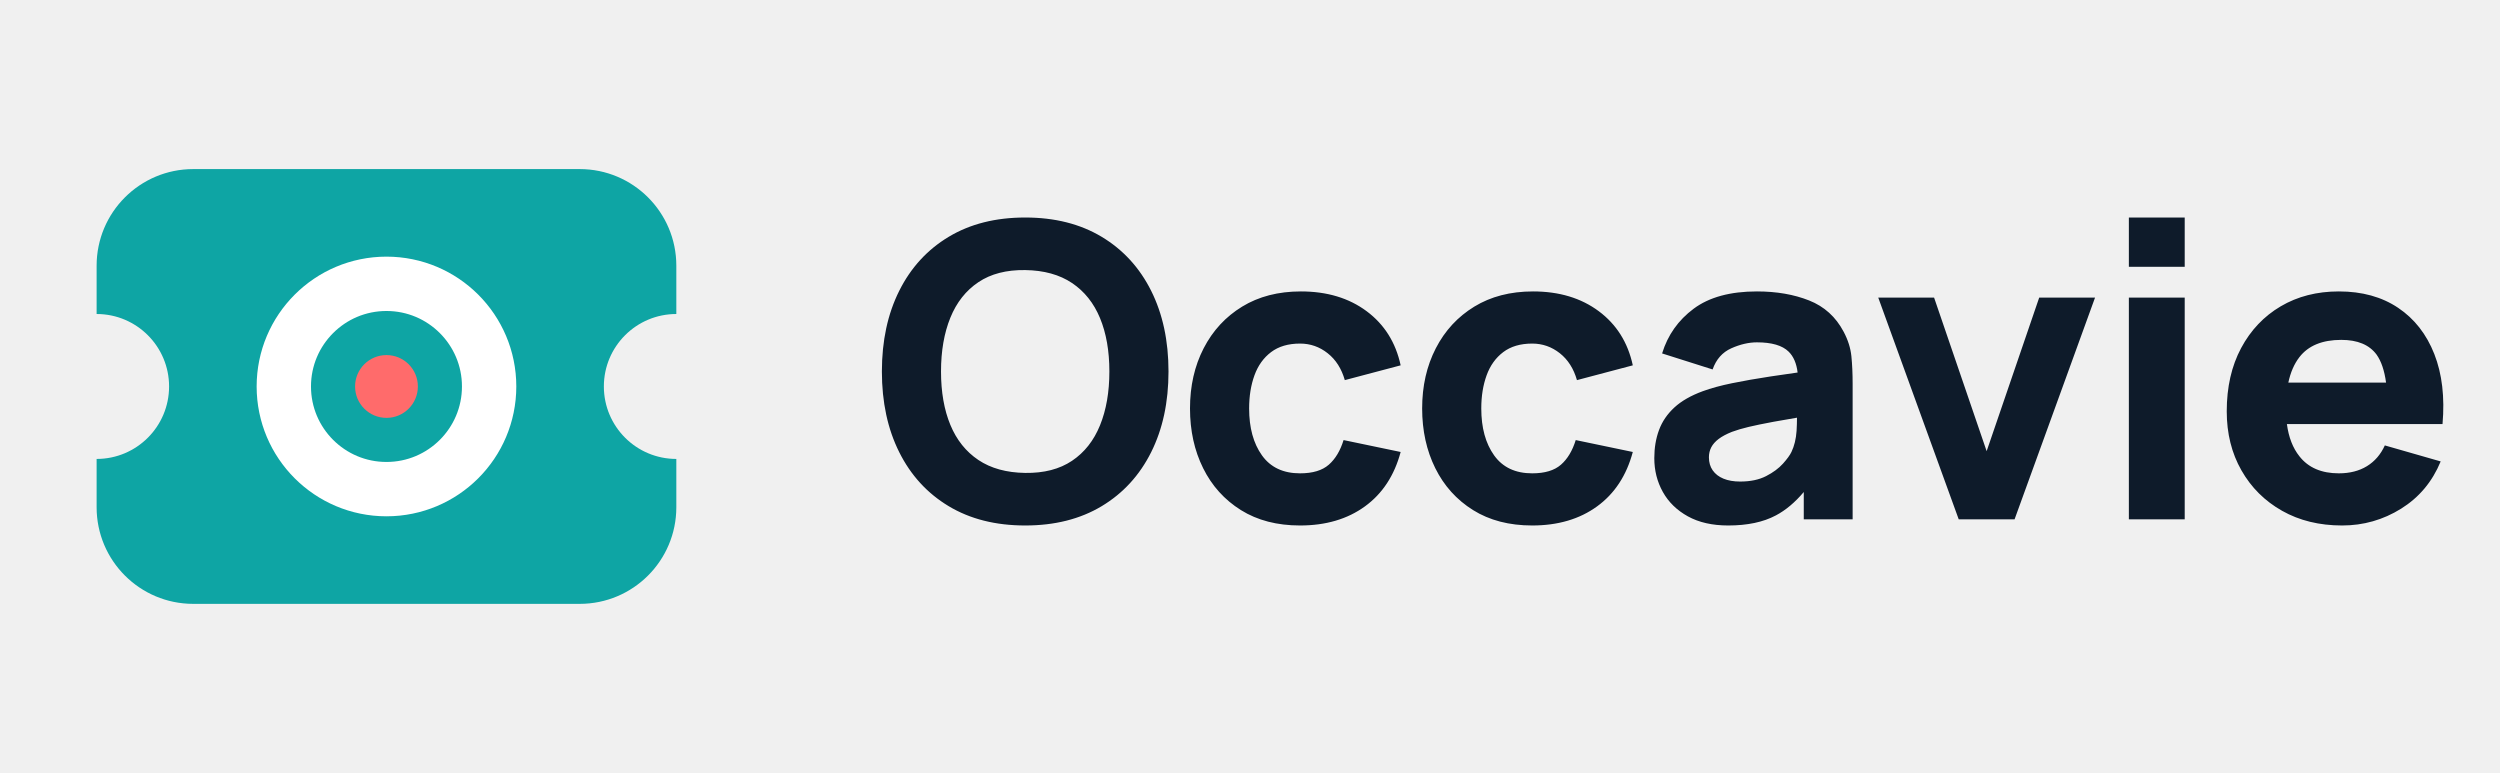
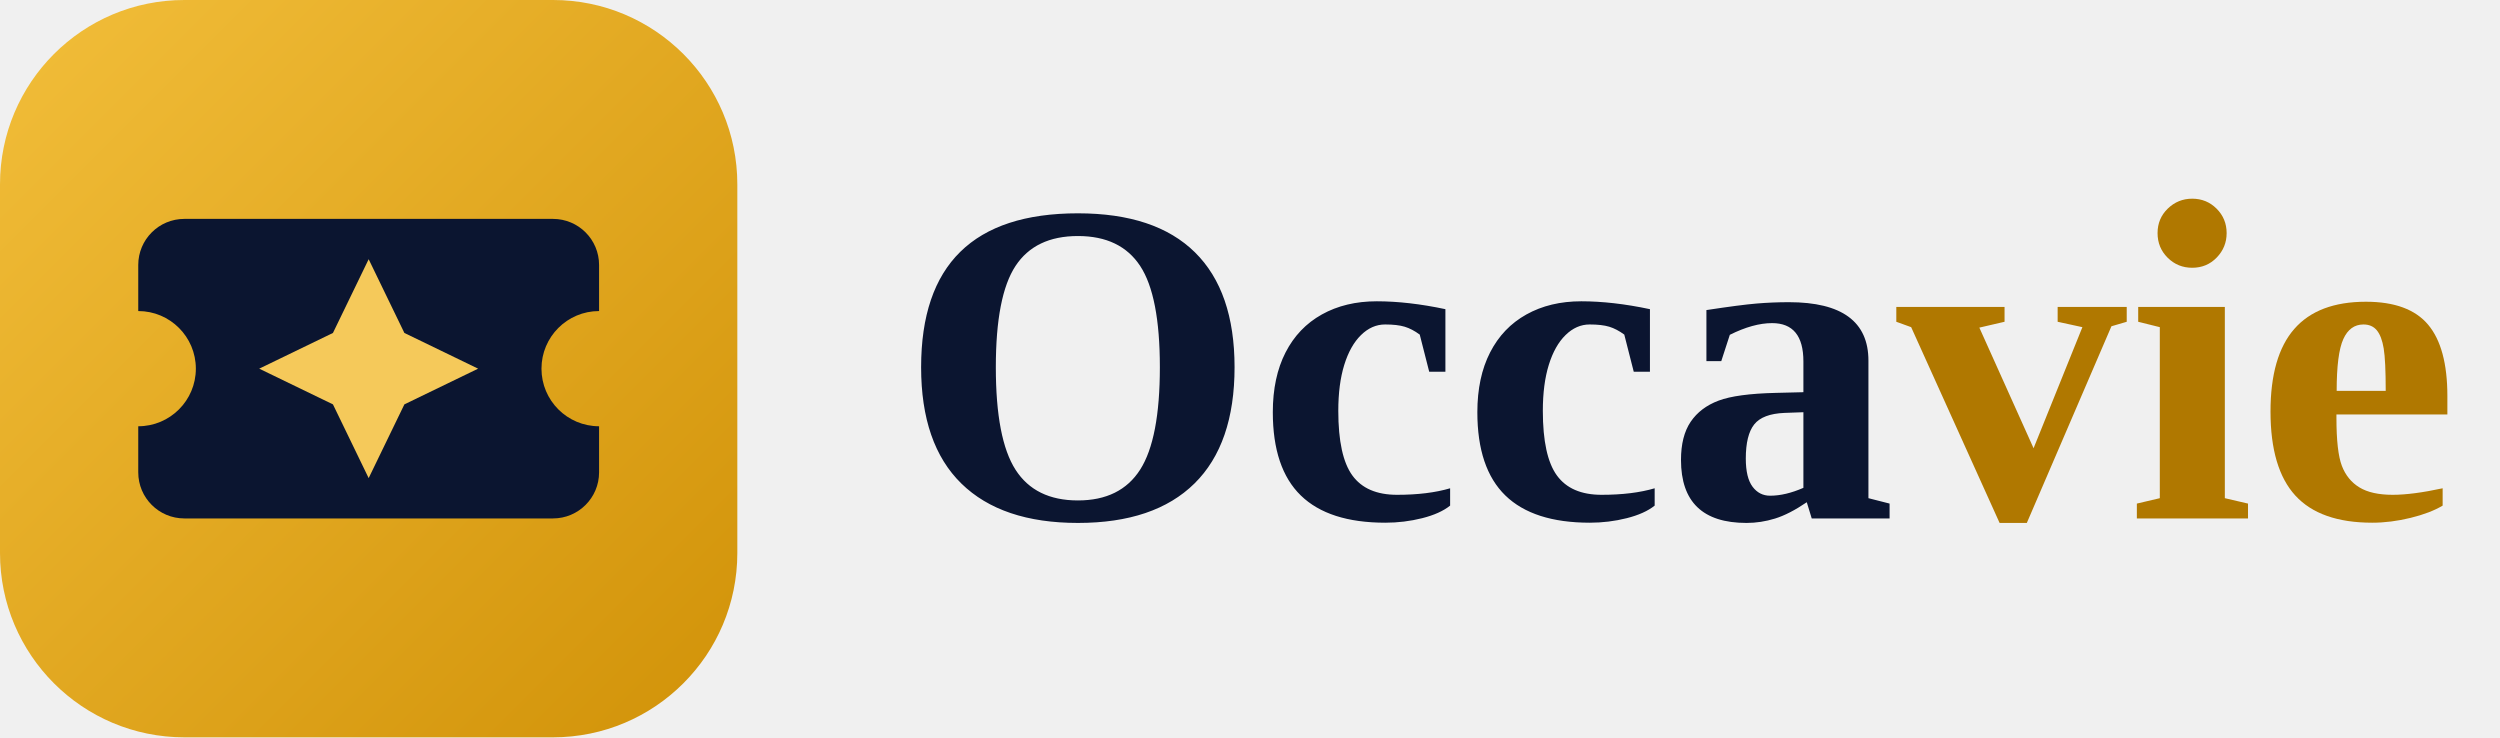
- <svg xmlns="http://www.w3.org/2000/svg" viewBox="0 0 207 64" width="207" height="64" role="img" aria-label="Occavie">
-   <path d="M16 14H48A8 8 0 0 1 56 22V26A6 6 0 0 0 56 38V42A8 8 0 0 1 48 50H16A8 8 0 0 1 8 42V38A6 6 0 0 0 8 26V22A8 8 0 0 1 16 14Z" fill="#0EA5A4" />
-   <circle cx="32" cy="32" r="8.5" fill="none" stroke="#fff" stroke-width="4.5" />
-   <circle cx="32" cy="32" r="2.6" fill="#FF6B6B" />
-   <path d="M84.886 43.51Q81.214 43.51 78.553 41.912Q75.893 40.314 74.457 37.441Q73.02 34.568 73.02 30.76Q73.02 26.952 74.457 24.079Q75.893 21.206 78.553 19.608Q81.214 18.01 84.886 18.01Q88.558 18.01 91.219 19.608Q93.879 21.206 95.316 24.079Q96.752 26.952 96.752 30.76Q96.752 34.568 95.316 37.441Q93.879 40.314 91.219 41.912Q88.558 43.51 84.886 43.51ZM84.886 39.158Q87.215 39.192 88.762 38.155Q90.309 37.118 91.082 35.214Q91.856 33.31 91.856 30.76Q91.856 28.21 91.082 26.34Q90.309 24.47 88.762 23.433Q87.215 22.396 84.886 22.362Q82.557 22.328 81.01 23.365Q79.463 24.402 78.689 26.306Q77.916 28.21 77.916 30.76Q77.916 33.31 78.689 35.18Q79.463 37.05 81.01 38.087Q82.557 39.124 84.886 39.158Z M107.644 43.51Q104.788 43.51 102.748 42.235Q100.708 40.96 99.62 38.767Q98.532 36.574 98.532 33.82Q98.532 31.032 99.662 28.839Q100.793 26.646 102.85 25.388Q104.907 24.13 107.712 24.13Q110.959 24.13 113.16 25.77Q115.362 27.411 115.974 30.25L111.35 31.474Q110.942 30.046 109.93 29.247Q108.919 28.448 107.644 28.448Q106.182 28.448 105.247 29.154Q104.312 29.859 103.87 31.075Q103.428 32.29 103.428 33.82Q103.428 36.217 104.49 37.704Q105.553 39.192 107.644 39.192Q109.208 39.192 110.024 38.478Q110.84 37.764 111.248 36.438L115.974 37.424Q115.192 40.348 113.016 41.929Q110.84 43.51 107.644 43.51Z M126.866 43.51Q124.01 43.51 121.97 42.235Q119.93 40.96 118.842 38.767Q117.754 36.574 117.754 33.82Q117.754 31.032 118.885 28.839Q120.015 26.646 122.072 25.388Q124.129 24.13 126.934 24.13Q130.181 24.13 132.382 25.77Q134.584 27.411 135.196 30.25L130.572 31.474Q130.164 30.046 129.153 29.247Q128.141 28.448 126.866 28.448Q125.404 28.448 124.469 29.154Q123.534 29.859 123.092 31.075Q122.65 32.29 122.65 33.82Q122.65 36.217 123.713 37.704Q124.775 39.192 126.866 39.192Q128.43 39.192 129.246 38.478Q130.062 37.764 130.47 36.438L135.196 37.424Q134.414 40.348 132.238 41.929Q130.062 43.51 126.866 43.51Z M143.096 43.51Q141.124 43.51 139.756 42.754Q138.387 41.997 137.682 40.73Q136.976 39.464 136.976 37.934Q136.976 36.659 137.367 35.605Q137.758 34.551 138.634 33.743Q139.509 32.936 140.988 32.392Q142.008 32.018 143.419 31.729Q144.83 31.44 146.615 31.168Q147.669 31.015 148.842 30.845Q148.706 29.706 148.094 29.111Q147.312 28.346 145.476 28.346Q144.456 28.346 143.351 28.839Q142.246 29.332 141.804 30.59L137.622 29.264Q138.319 26.986 140.24 25.558Q142.161 24.13 145.476 24.13Q147.907 24.13 149.794 24.878Q151.681 25.626 152.65 27.462Q153.194 28.482 153.296 29.502Q153.398 30.522 153.398 31.78V43.0H149.352V40.739Q148.264 42.031 147.04 42.677Q145.476 43.51 143.096 43.51ZM144.082 39.872Q145.357 39.872 146.233 39.422Q147.108 38.971 147.627 38.393Q148.145 37.815 148.332 37.424Q148.689 36.676 148.757 35.673Q148.791 35.078 148.791 34.585Q147.652 34.789 146.836 34.925Q145.561 35.163 144.779 35.35Q143.997 35.537 143.402 35.758Q142.722 36.03 142.305 36.344Q141.889 36.659 141.694 37.033Q141.498 37.407 141.498 37.866Q141.498 38.495 141.812 38.945Q142.127 39.396 142.705 39.634Q143.283 39.872 144.082 39.872Z M162.182 43.0 155.518 24.64H160.142L164.494 37.356L168.846 24.64H173.47L166.806 43.0Z M176.27 22.09V18.01H180.894V22.09ZM176.27 43.0V24.64H180.894V43.0Z M193.928 43.51Q191.106 43.51 188.956 42.294Q186.805 41.079 185.59 38.945Q184.374 36.812 184.374 34.058Q184.374 31.049 185.564 28.822Q186.754 26.595 188.845 25.362Q190.936 24.13 193.656 24.13Q196.546 24.13 198.569 25.49Q200.592 26.85 201.561 29.315Q202.53 31.78 202.241 35.112H189.355Q189.576 36.761 190.392 37.781Q191.497 39.192 193.656 39.192Q195.016 39.192 195.985 38.597Q196.954 38.002 197.464 36.88L202.088 38.206Q201.051 40.722 198.816 42.116Q196.58 43.51 193.928 43.51ZM197.566 31.678Q197.362 30.182 196.784 29.366Q195.883 28.142 193.86 28.142Q191.497 28.142 190.392 29.57Q189.746 30.403 189.474 31.678Z" fill="#0E1B2A" />
+ <svg xmlns="http://www.w3.org/2000/svg" width="217" height="64" viewBox="0 0 217 64">
+   <defs>
+     <linearGradient id="g" x1="0" y1="0" x2="1" y2="1">
+       <stop offset="0" stop-color="#F2BE3A" />
+       <stop offset="1" stop-color="#D19208" />
+     </linearGradient>
+   </defs>
+   <g transform="translate(0,0)">
+     <rect width="64" height="64" rx="16" fill="url(#g)" />
+     <path d="M16 19h32a4 4 0 0 1 4 4v4a5 5 0 0 0 0 10v4a4 4 0 0 1-4 4H16a4 4 0 0 1-4-4v-4a5 5 0 0 0 0-10v-4a4 4 0 0 1 4-4z" fill="#0B1530" />
+     <path d="M32 22.5l3.1 6.4 6.4 3.1-6.4 3.1-3.1 6.4-3.1-6.4-6.4-3.1 6.4-3.1z" fill="#F5C95A" />
+   </g>
+   <g transform="translate(78,45)">
+     <path d="M8.438 -13.125Q8.438 -6.895 10.146 -4.229Q11.855 -1.562 15.566 -1.562Q19.258 -1.562 20.967 -4.238Q22.676 -6.914 22.676 -13.125Q22.676 -19.316 20.967 -21.914Q19.258 -24.512 15.566 -24.512Q11.855 -24.512 10.146 -21.914Q8.438 -19.316 8.438 -13.125ZM1.953 -13.125Q1.953 -26.484 15.566 -26.484Q22.285 -26.484 25.723 -23.096Q29.16 -19.707 29.16 -13.125Q29.16 -6.465 25.684 -3.037Q22.207 0.391 15.566 0.391Q8.945 0.391 5.449 -3.027Q1.953 -6.445 1.953 -13.125Z M47.871 -1.113Q46.992 -0.41 45.439 -0.02Q43.887 0.371 42.246 0.371Q37.344 0.371 34.912 -1.992Q32.48 -4.355 32.48 -9.219Q32.48 -12.246 33.584 -14.404Q34.688 -16.562 36.738 -17.705Q38.789 -18.848 41.504 -18.848Q44.238 -18.848 47.461 -18.164V-12.734H46.055L45.234 -15.957Q44.57 -16.445 43.926 -16.641Q43.281 -16.836 42.227 -16.836Q41.074 -16.836 40.137 -15.918Q39.199 -15.0 38.682 -13.33Q38.164 -11.66 38.164 -9.336Q38.164 -5.41 39.385 -3.73Q40.605 -2.051 43.262 -2.051Q45.957 -2.051 47.871 -2.617Z M65.625 -1.113Q64.746 -0.41 63.193 -0.02Q61.641 0.371 60.0 0.371Q55.098 0.371 52.666 -1.992Q50.234 -4.355 50.234 -9.219Q50.234 -12.246 51.338 -14.404Q52.441 -16.562 54.492 -17.705Q56.543 -18.848 59.258 -18.848Q61.992 -18.848 65.215 -18.164V-12.734H63.809L62.988 -15.957Q62.324 -16.445 61.68 -16.641Q61.035 -16.836 59.98 -16.836Q58.828 -16.836 57.891 -15.918Q56.953 -15.0 56.436 -13.33Q55.918 -11.66 55.918 -9.336Q55.918 -5.41 57.139 -3.73Q58.359 -2.051 61.016 -2.051Q63.711 -2.051 65.625 -2.617Z M77.285 -18.77Q84.18 -18.77 84.18 -13.691V-1.758L86.016 -1.289V0.0H79.258L78.828 -1.406Q77.305 -0.371 76.074 0.01Q74.844 0.391 73.594 0.391Q67.91 0.391 67.91 -5.078Q67.91 -7.148 68.75 -8.389Q69.59 -9.629 71.172 -10.225Q72.754 -10.82 76.152 -10.898L78.535 -10.957V-13.633Q78.535 -16.953 75.82 -16.953Q74.18 -16.953 72.148 -15.938L71.406 -13.652H70.117V-18.086Q73.066 -18.535 74.453 -18.652Q75.84 -18.77 77.285 -18.77ZM78.535 -9.219 76.895 -9.16Q75.0 -9.082 74.268 -8.164Q73.535 -7.246 73.535 -5.195Q73.535 -3.535 74.121 -2.754Q74.707 -1.973 75.645 -1.973Q76.973 -1.973 78.535 -2.656Z" fill="#0B1530" />
+     <path transform="translate(86.6,0)" d="M11.328 0.391H8.965L1.289 -16.602L0.0 -17.07V-18.359H9.395V-17.07L7.207 -16.562L11.914 -6.094L16.152 -16.602L14.004 -17.07V-18.359H20.0V-17.07L18.672 -16.68Z M28.516 -1.758 30.527 -1.289V0.0H20.879V-1.289L22.871 -1.758V-16.602L20.996 -17.07V-18.359H28.516ZM22.676 -24.766Q22.676 -26.035 23.564 -26.895Q24.453 -27.754 25.684 -27.754Q26.934 -27.754 27.803 -26.885Q28.672 -26.016 28.672 -24.766Q28.672 -23.535 27.812 -22.646Q26.953 -21.758 25.684 -21.758Q24.434 -21.758 23.555 -22.627Q22.676 -23.496 22.676 -24.766Z M40.762 -18.809Q44.492 -18.809 46.162 -16.816Q47.832 -14.824 47.832 -10.625V-9.023H38.203V-8.711Q38.203 -5.801 38.672 -4.57Q39.141 -3.34 40.195 -2.695Q41.25 -2.051 43.086 -2.051Q44.805 -2.051 47.422 -2.617V-1.113Q46.348 -0.469 44.639 -0.049Q42.93 0.371 41.309 0.371Q36.797 0.371 34.639 -1.982Q32.48 -4.336 32.48 -9.277Q32.48 -14.082 34.541 -16.445Q36.602 -18.809 40.762 -18.809ZM40.547 -16.836Q39.375 -16.836 38.799 -15.566Q38.223 -14.297 38.223 -11.074H42.48Q42.48 -13.691 42.305 -14.756Q42.129 -15.82 41.709 -16.328Q41.289 -16.836 40.547 -16.836Z" fill="#B07800" />
+   </g>
</svg>
